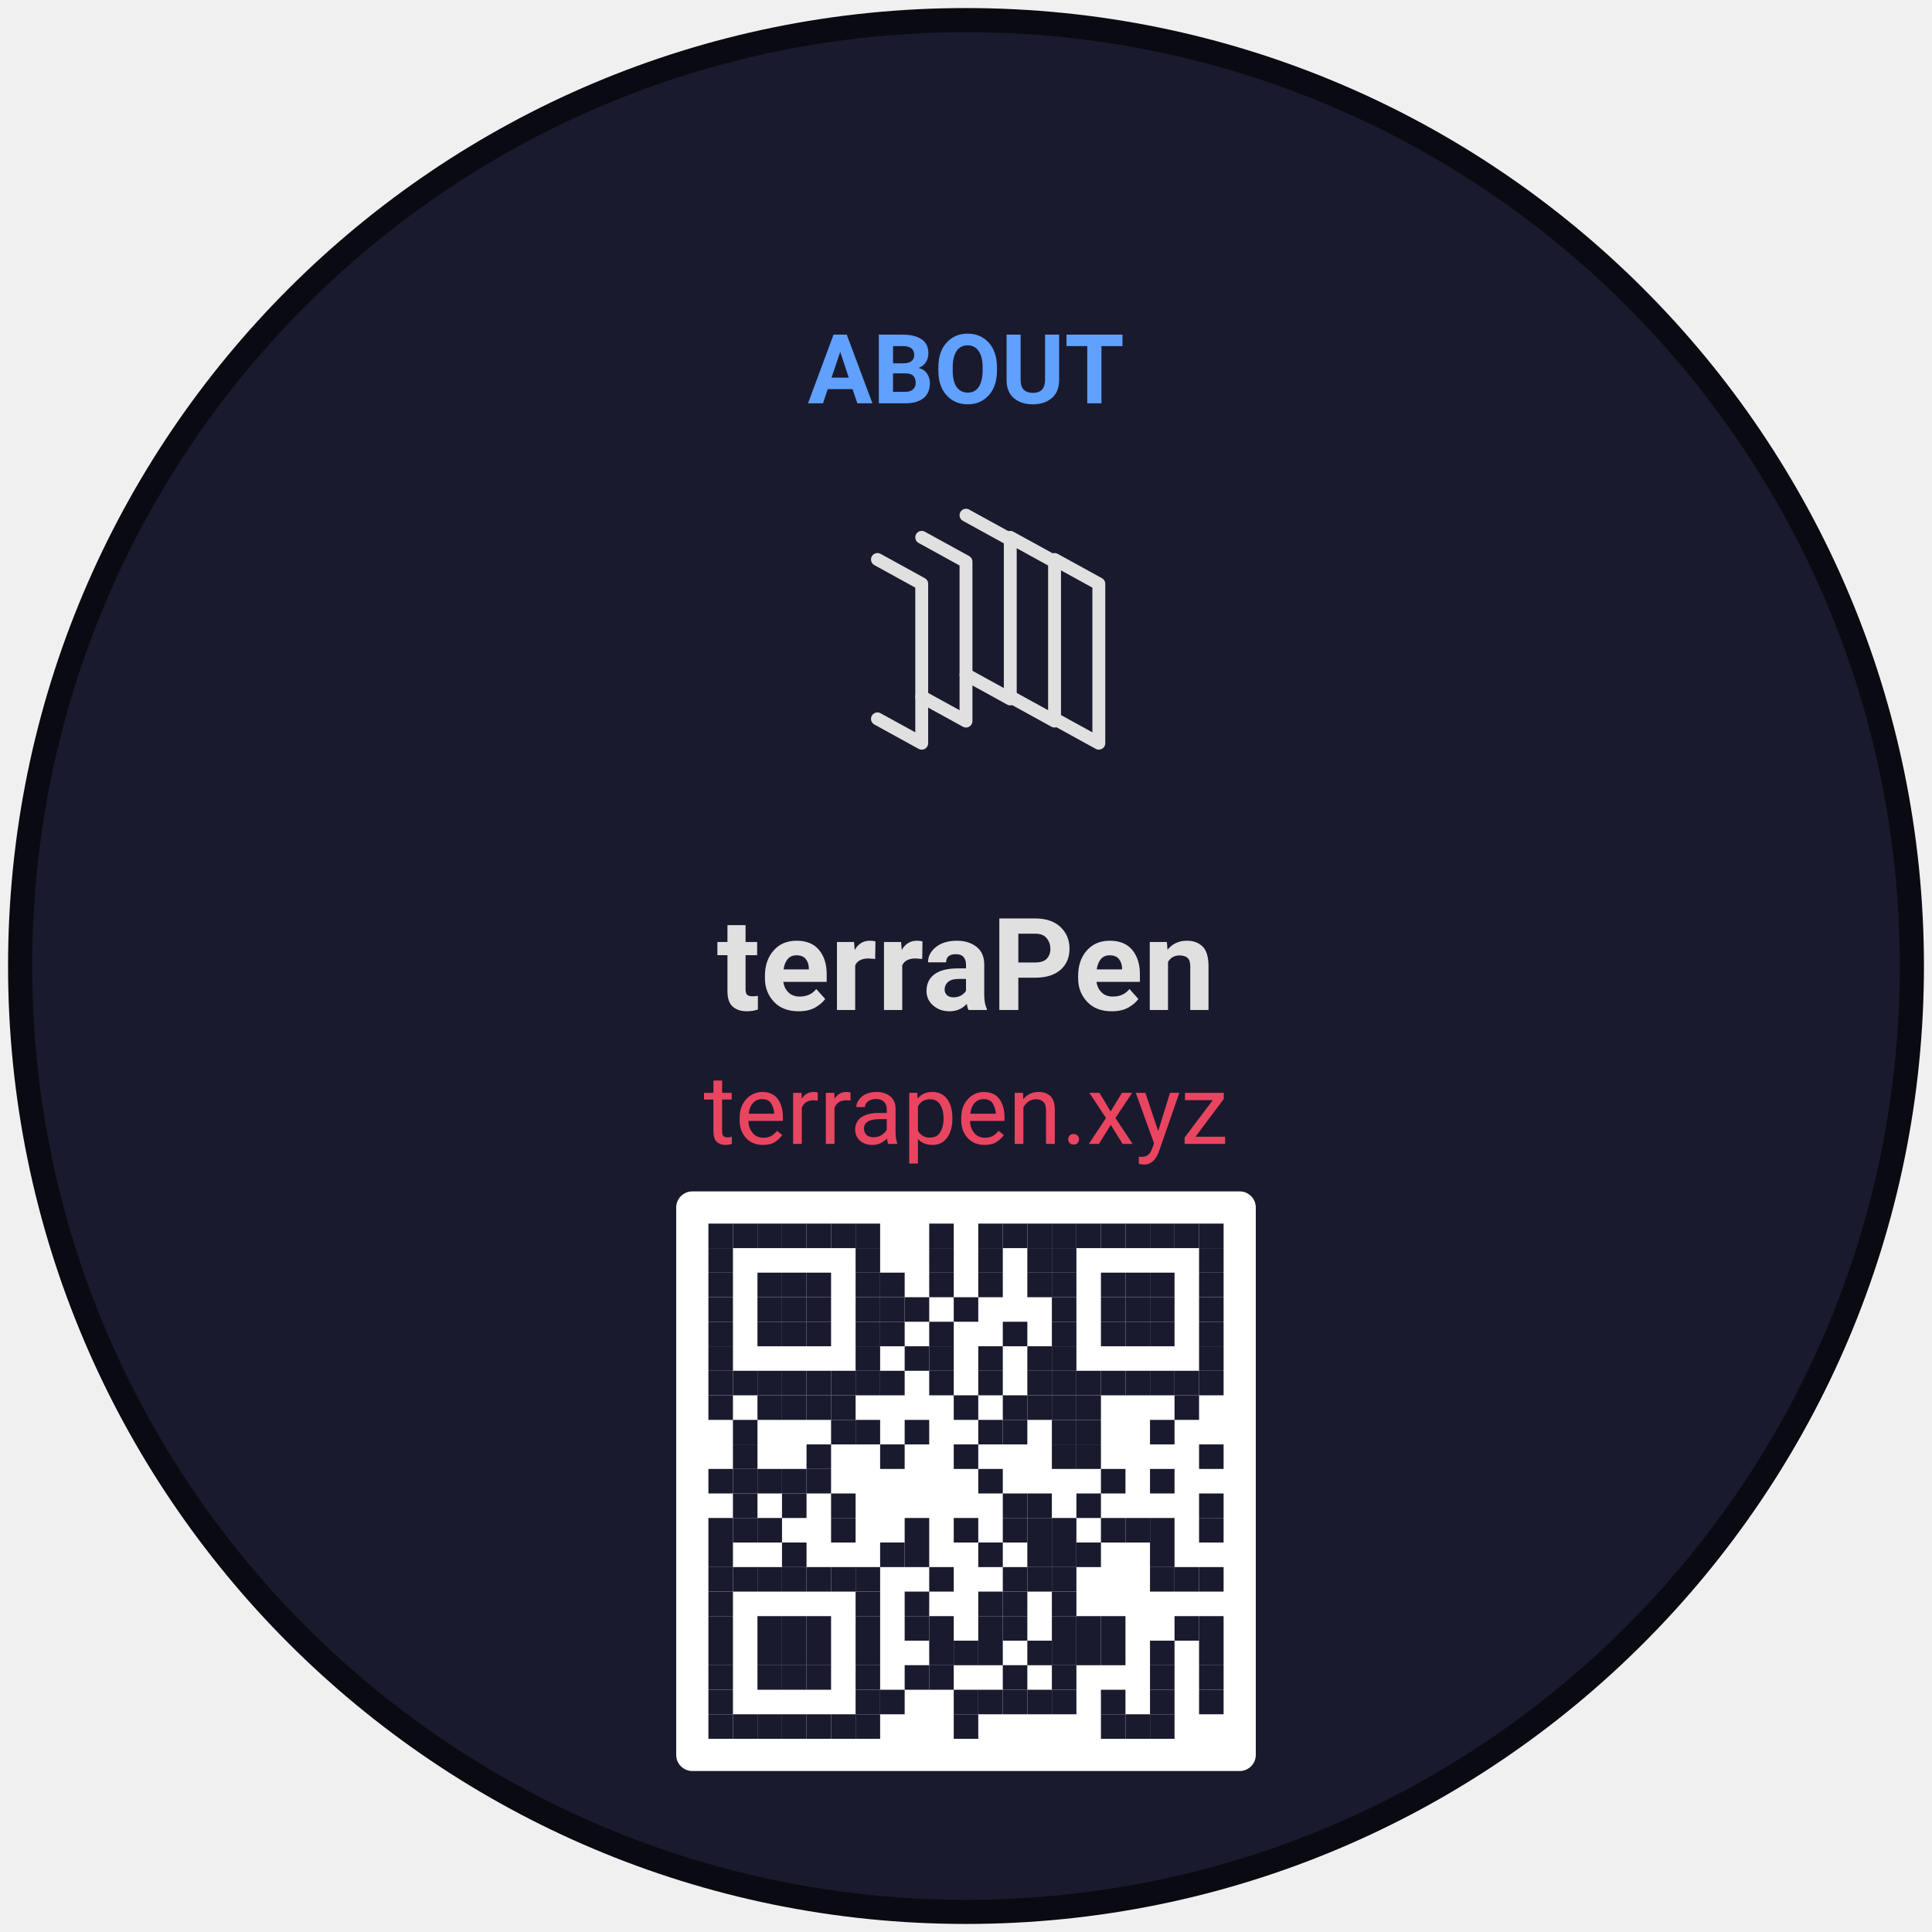
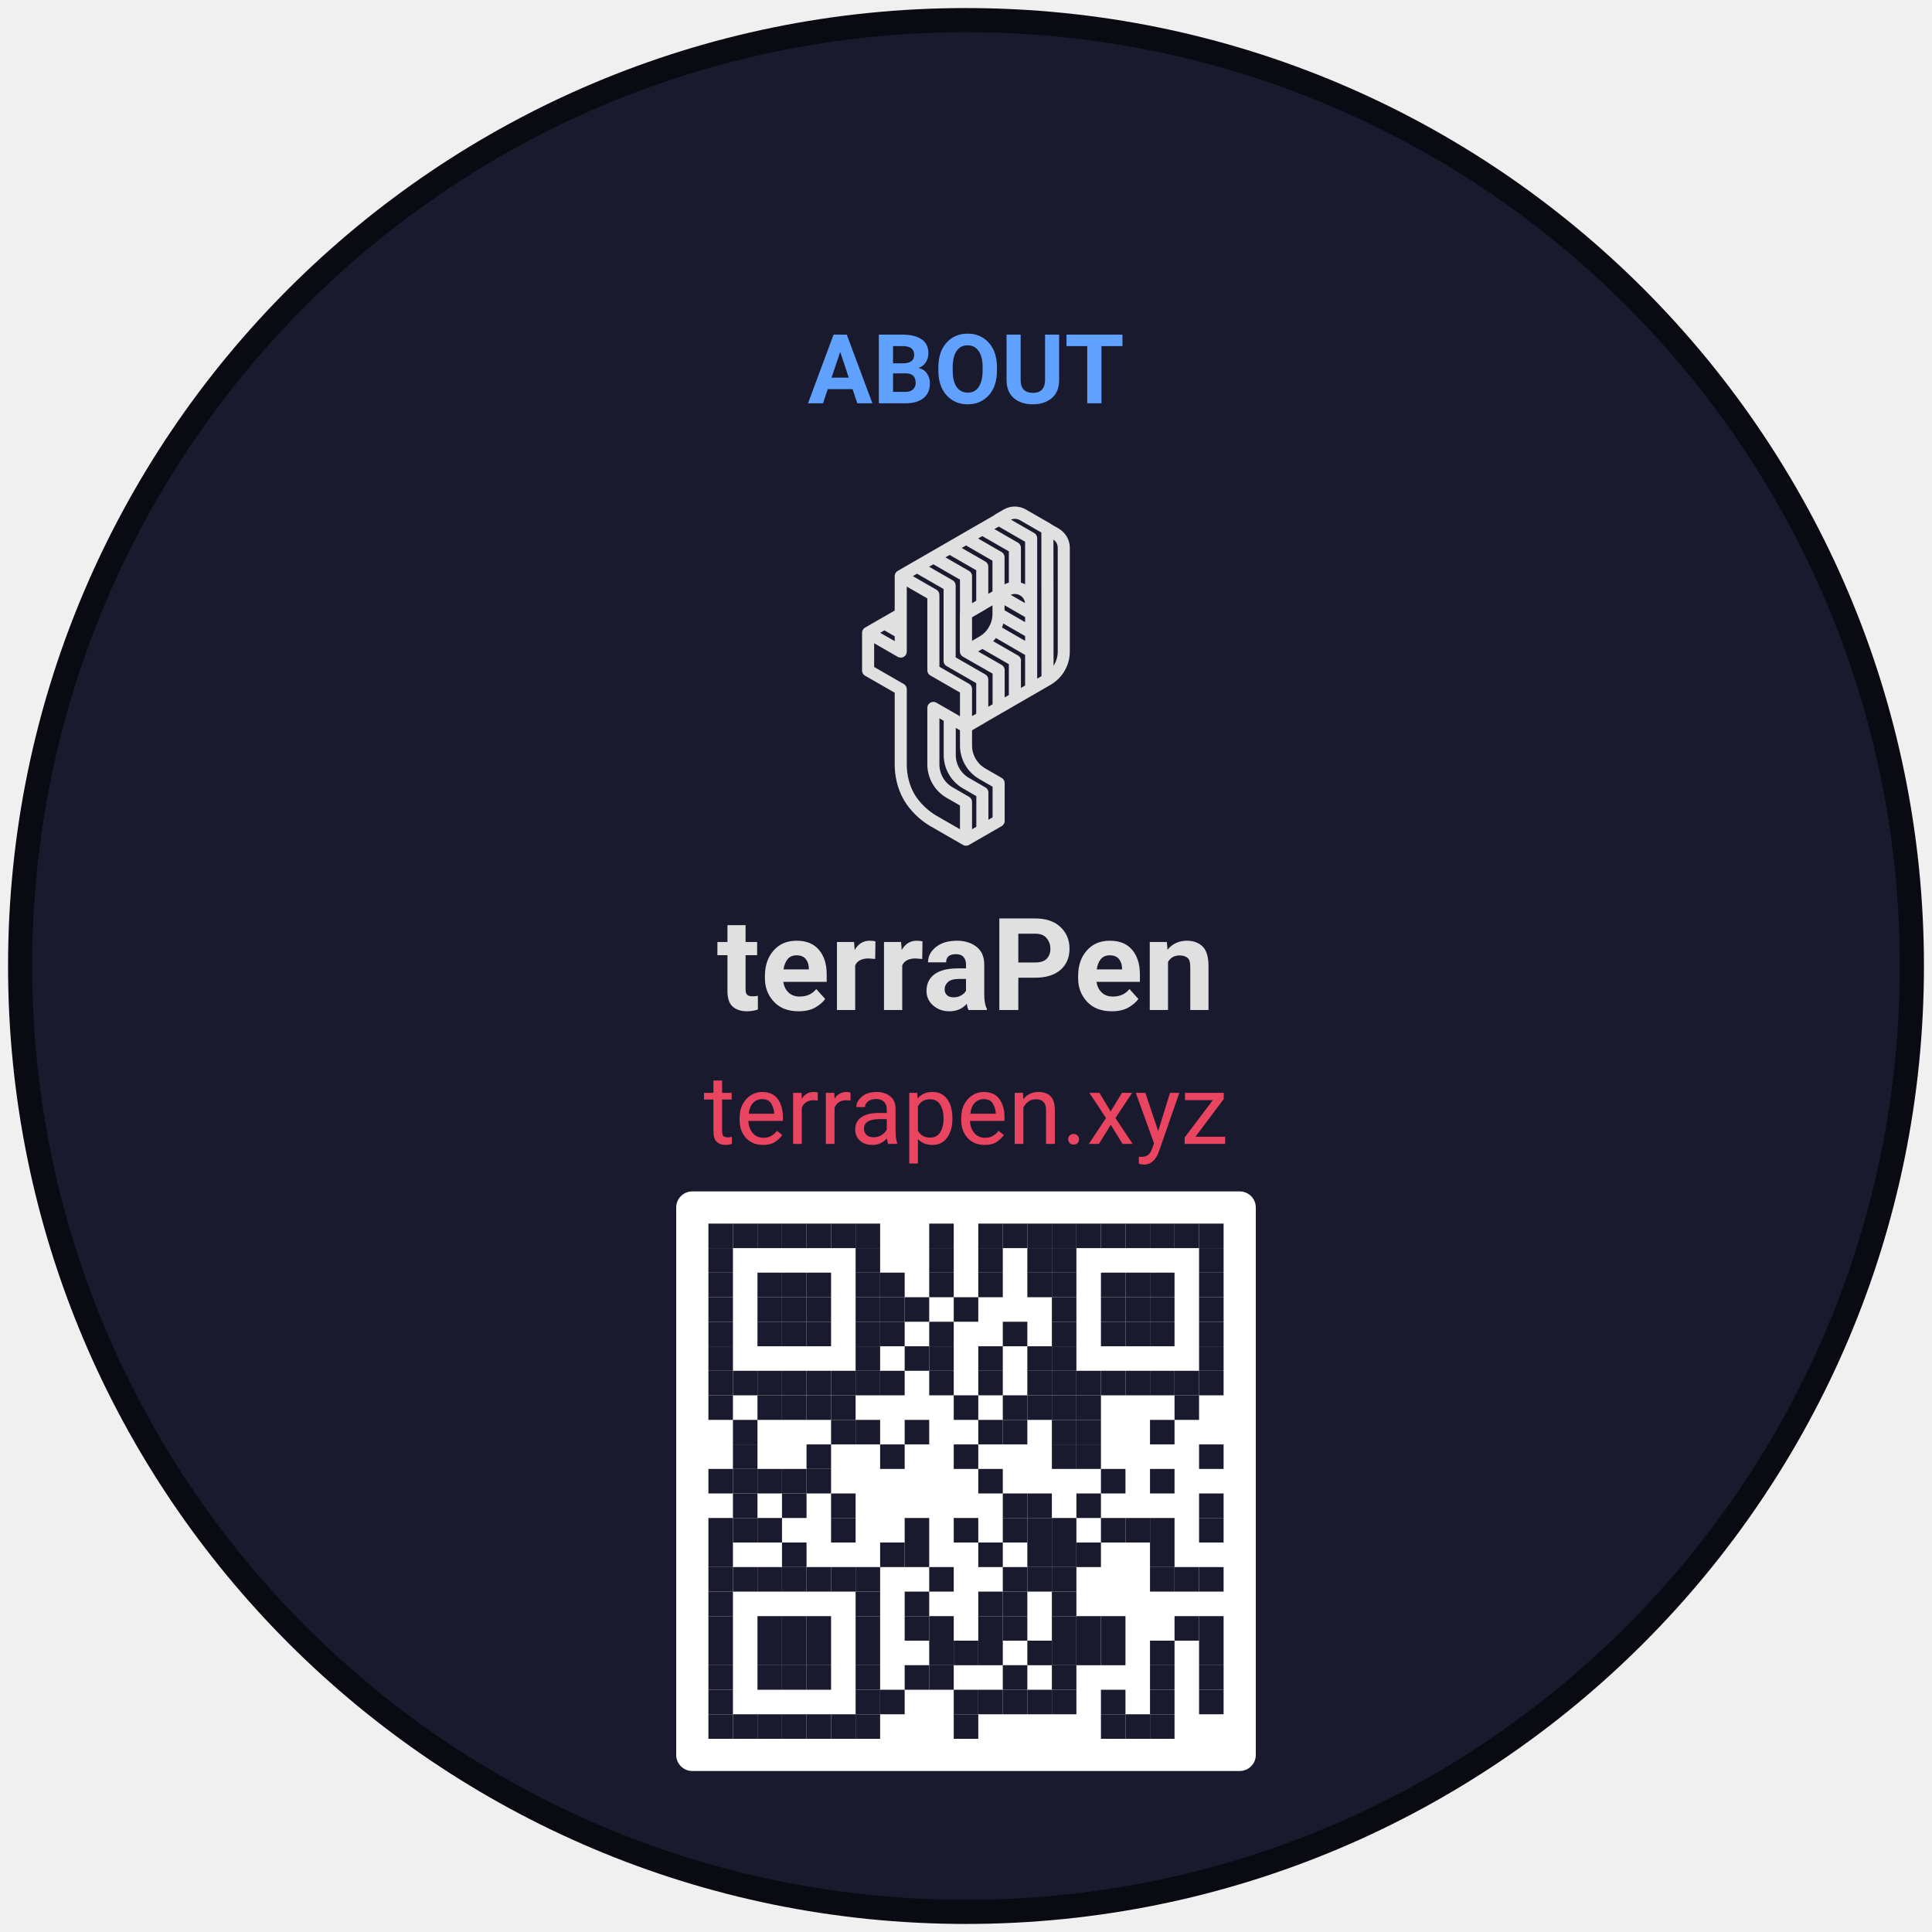
<svg xmlns="http://www.w3.org/2000/svg" viewBox="0 0 240 240" width="240" height="240">
  <circle cx="120" cy="120" r="119" fill="#0a0a12" />
  <circle cx="120" cy="120" r="116" fill="#1a1a2e" />
  <clipPath id="face">
    <circle cx="120" cy="120" r="116" />
  </clipPath>
  <g clip-path="url(#face)">
    <text x="120" y="46" font-family="Segoe UI, Roboto, Helvetica, Arial, sans-serif" font-size="12" font-weight="600" fill="#60a0ff" text-anchor="middle" dominant-baseline="central">ABOUT</text>
-     <path d="M109 69.5 l5.5 3.025 l0 19.8 l-5.5 -3.025" stroke="#e0e0e0" stroke-width="1.6" fill="none" stroke-linecap="round" stroke-linejoin="round" />
-     <path d="M114.5 66.75 l5.5 3.025 l0 19.8 l-5.5 -3.025" stroke="#e0e0e0" stroke-width="1.6" fill="none" stroke-linecap="round" stroke-linejoin="round" />
-     <path d="M120 64 l5.5 3.025 l0 19.8 l-5.5 -3.025" stroke="#e0e0e0" stroke-width="1.6" fill="none" stroke-linecap="round" stroke-linejoin="round" />
-     <path d="M125.5 66.75 l5.5 3.025 l0 19.8 l-5.5 -3.025" stroke="#e0e0e0" stroke-width="1.6" fill="none" stroke-linecap="round" stroke-linejoin="round" />
-     <path d="M131 69.5 l5.5 3.025 l0 19.8 l-5.5 -3.025" stroke="#e0e0e0" stroke-width="1.6" fill="none" stroke-linecap="round" stroke-linejoin="round" />
+     <path transform="translate(88 52) scale(0.142222)" d="M168,137.6l28.5,16.4v0v65.8l28.5,16.4l0,0c0,8.8,0,24.1,0,32.9l0,0l-28.5-16.4V302c0,10.2,5.4,19.6,14.3,24.7 l14.2,8.2v32.9v0l-28.5-16.4c-7.8-4.5-16.2-12.2-21.3-21.1c-5.2-9.1-7.2-19.4-7.2-28.2v-65.7l-28.5-16.4v-32.9l28.5,16.4L168,137.6 L168,137.6l92.6-53.4c4.7-2.7,10.1-2.4,14.2,0l28.5,16.4l0,0c4.1,2.4,7.1,6.8,7.1,12.3v90.5c0,5.1-1.3,9.9-3.8,14.2 c-2.4,4.2-6,7.8-10.4,10.4L225,269.1l0,16.4c0,10.2,5.4,19.7,14.3,24.8l14.2,8.2v32.9L225,367.8v0l0,0l-28.5-16.4 c-7.8-4.5-16.2-12.2-21.3-21.1c-5.2-9.1-7.2-19.4-7.2-28.2v-65.7l-28.5-16.4v-32.9l28.5-16.4v16.4l-14.2-8.2l14.2-8.2L168,137.6 l14.2-8.2l28.5,16.4l0,0l0,65.8l28.5,16.4V261l-14.2,8.2l-14.2-8.2l0,32.8c0,10.2,5.4,19.6,14.3,24.7l14.2,8.2v32.8l14.2-8.2v-32.9 l-14.2-8.2c-8.8-5.1-14.3-14.5-14.3-24.8l0-16.4l28.5-16.4v-32.9L225,203.4v-32.9v-32.9l-28.5-16.4l14.2-8.2l28.5,16.4v0v32.9 l-14.2,8.2v32.9l14.3-8.3l28.5,16.4l-0.1,0.1v32.8l14.2-8.2v-32.8l-32.3-18.7c-2.4,4.2-6,7.8-10.3,10.3l-14.4,8.3v-32.9l28.5-16.4 l0-32.9L225,104.7l14.2-8.2l28.5,16.4l0,0v35v0c-2.4,0-4.8,0.6-7.1,1.9l-7.2,4.2v16.5v0c0,5-1.3,9.9-3.8,14.1l32.3,18.7l0-41.4 c-0.1-10.8-11.9-17.5-21.3-12.1l-7.2,4.2v16.5l28.5,16.4v-16.6l-28.5-16.4l7.2-4.2c9.4-5.4,21.1,1.3,21.3,12.1v-57.3l-28.5-16.4l7.1-4.1c4.7-2.7,10.1-2.4,14.2,0l21.4,12.3l0.1,131.5" fill="none" stroke="#e0e0e0" stroke-width="10.547" stroke-linecap="round" stroke-linejoin="round" />
    <text x="120" y="120" font-family="Segoe UI, Roboto, Helvetica, Arial, sans-serif" font-size="16" font-weight="600" fill="#e0e0e0" text-anchor="middle" dominant-baseline="central">terraPen</text>
    <text x="120" y="138" font-family="Segoe UI, Roboto, Helvetica, Arial, sans-serif" font-size="12" font-weight="400" fill="#e94560" text-anchor="middle" dominant-baseline="central">terrapen.xyz</text>
    <rect x="84" y="148" width="72" height="72" rx="2" fill="#ffffff" />
    <rect x="88" y="152" width="3.048" height="3.048" fill="#1a1a2e" />
    <rect x="91.048" y="152" width="3.048" height="3.048" fill="#1a1a2e" />
    <rect x="94.095" y="152" width="3.048" height="3.048" fill="#1a1a2e" />
    <rect x="97.143" y="152" width="3.048" height="3.048" fill="#1a1a2e" />
    <rect x="100.19" y="152" width="3.048" height="3.048" fill="#1a1a2e" />
    <rect x="103.238" y="152" width="3.048" height="3.048" fill="#1a1a2e" />
    <rect x="106.286" y="152" width="3.048" height="3.048" fill="#1a1a2e" />
    <rect x="115.429" y="152" width="3.048" height="3.048" fill="#1a1a2e" />
    <rect x="121.524" y="152" width="3.048" height="3.048" fill="#1a1a2e" />
    <rect x="124.571" y="152" width="3.048" height="3.048" fill="#1a1a2e" />
    <rect x="127.619" y="152" width="3.048" height="3.048" fill="#1a1a2e" />
    <rect x="130.667" y="152" width="3.048" height="3.048" fill="#1a1a2e" />
    <rect x="133.714" y="152" width="3.048" height="3.048" fill="#1a1a2e" />
    <rect x="136.762" y="152" width="3.048" height="3.048" fill="#1a1a2e" />
    <rect x="139.81" y="152" width="3.048" height="3.048" fill="#1a1a2e" />
    <rect x="142.857" y="152" width="3.048" height="3.048" fill="#1a1a2e" />
    <rect x="145.905" y="152" width="3.048" height="3.048" fill="#1a1a2e" />
    <rect x="148.952" y="152" width="3.048" height="3.048" fill="#1a1a2e" />
    <rect x="88" y="155.048" width="3.048" height="3.048" fill="#1a1a2e" />
    <rect x="106.286" y="155.048" width="3.048" height="3.048" fill="#1a1a2e" />
    <rect x="115.429" y="155.048" width="3.048" height="3.048" fill="#1a1a2e" />
    <rect x="121.524" y="155.048" width="3.048" height="3.048" fill="#1a1a2e" />
    <rect x="127.619" y="155.048" width="3.048" height="3.048" fill="#1a1a2e" />
    <rect x="130.667" y="155.048" width="3.048" height="3.048" fill="#1a1a2e" />
    <rect x="148.952" y="155.048" width="3.048" height="3.048" fill="#1a1a2e" />
    <rect x="88" y="158.095" width="3.048" height="3.048" fill="#1a1a2e" />
    <rect x="94.095" y="158.095" width="3.048" height="3.048" fill="#1a1a2e" />
    <rect x="97.143" y="158.095" width="3.048" height="3.048" fill="#1a1a2e" />
    <rect x="100.19" y="158.095" width="3.048" height="3.048" fill="#1a1a2e" />
    <rect x="106.286" y="158.095" width="3.048" height="3.048" fill="#1a1a2e" />
    <rect x="109.333" y="158.095" width="3.048" height="3.048" fill="#1a1a2e" />
    <rect x="115.429" y="158.095" width="3.048" height="3.048" fill="#1a1a2e" />
    <rect x="121.524" y="158.095" width="3.048" height="3.048" fill="#1a1a2e" />
    <rect x="127.619" y="158.095" width="3.048" height="3.048" fill="#1a1a2e" />
    <rect x="130.667" y="158.095" width="3.048" height="3.048" fill="#1a1a2e" />
    <rect x="136.762" y="158.095" width="3.048" height="3.048" fill="#1a1a2e" />
    <rect x="139.81" y="158.095" width="3.048" height="3.048" fill="#1a1a2e" />
    <rect x="142.857" y="158.095" width="3.048" height="3.048" fill="#1a1a2e" />
    <rect x="148.952" y="158.095" width="3.048" height="3.048" fill="#1a1a2e" />
    <rect x="88" y="161.143" width="3.048" height="3.048" fill="#1a1a2e" />
    <rect x="94.095" y="161.143" width="3.048" height="3.048" fill="#1a1a2e" />
    <rect x="97.143" y="161.143" width="3.048" height="3.048" fill="#1a1a2e" />
    <rect x="100.19" y="161.143" width="3.048" height="3.048" fill="#1a1a2e" />
    <rect x="106.286" y="161.143" width="3.048" height="3.048" fill="#1a1a2e" />
    <rect x="109.333" y="161.143" width="3.048" height="3.048" fill="#1a1a2e" />
    <rect x="112.381" y="161.143" width="3.048" height="3.048" fill="#1a1a2e" />
    <rect x="118.476" y="161.143" width="3.048" height="3.048" fill="#1a1a2e" />
    <rect x="130.667" y="161.143" width="3.048" height="3.048" fill="#1a1a2e" />
    <rect x="136.762" y="161.143" width="3.048" height="3.048" fill="#1a1a2e" />
    <rect x="139.81" y="161.143" width="3.048" height="3.048" fill="#1a1a2e" />
    <rect x="142.857" y="161.143" width="3.048" height="3.048" fill="#1a1a2e" />
    <rect x="148.952" y="161.143" width="3.048" height="3.048" fill="#1a1a2e" />
    <rect x="88" y="164.19" width="3.048" height="3.048" fill="#1a1a2e" />
    <rect x="94.095" y="164.19" width="3.048" height="3.048" fill="#1a1a2e" />
    <rect x="97.143" y="164.19" width="3.048" height="3.048" fill="#1a1a2e" />
    <rect x="100.19" y="164.19" width="3.048" height="3.048" fill="#1a1a2e" />
    <rect x="106.286" y="164.19" width="3.048" height="3.048" fill="#1a1a2e" />
    <rect x="109.333" y="164.19" width="3.048" height="3.048" fill="#1a1a2e" />
    <rect x="115.429" y="164.19" width="3.048" height="3.048" fill="#1a1a2e" />
    <rect x="124.571" y="164.19" width="3.048" height="3.048" fill="#1a1a2e" />
    <rect x="130.667" y="164.19" width="3.048" height="3.048" fill="#1a1a2e" />
    <rect x="136.762" y="164.19" width="3.048" height="3.048" fill="#1a1a2e" />
    <rect x="139.81" y="164.19" width="3.048" height="3.048" fill="#1a1a2e" />
    <rect x="142.857" y="164.19" width="3.048" height="3.048" fill="#1a1a2e" />
    <rect x="148.952" y="164.19" width="3.048" height="3.048" fill="#1a1a2e" />
    <rect x="88" y="167.238" width="3.048" height="3.048" fill="#1a1a2e" />
    <rect x="106.286" y="167.238" width="3.048" height="3.048" fill="#1a1a2e" />
    <rect x="112.381" y="167.238" width="3.048" height="3.048" fill="#1a1a2e" />
    <rect x="115.429" y="167.238" width="3.048" height="3.048" fill="#1a1a2e" />
    <rect x="121.524" y="167.238" width="3.048" height="3.048" fill="#1a1a2e" />
    <rect x="127.619" y="167.238" width="3.048" height="3.048" fill="#1a1a2e" />
    <rect x="130.667" y="167.238" width="3.048" height="3.048" fill="#1a1a2e" />
    <rect x="148.952" y="167.238" width="3.048" height="3.048" fill="#1a1a2e" />
    <rect x="88" y="170.286" width="3.048" height="3.048" fill="#1a1a2e" />
    <rect x="91.048" y="170.286" width="3.048" height="3.048" fill="#1a1a2e" />
    <rect x="94.095" y="170.286" width="3.048" height="3.048" fill="#1a1a2e" />
    <rect x="97.143" y="170.286" width="3.048" height="3.048" fill="#1a1a2e" />
    <rect x="100.19" y="170.286" width="3.048" height="3.048" fill="#1a1a2e" />
    <rect x="103.238" y="170.286" width="3.048" height="3.048" fill="#1a1a2e" />
    <rect x="106.286" y="170.286" width="3.048" height="3.048" fill="#1a1a2e" />
    <rect x="109.333" y="170.286" width="3.048" height="3.048" fill="#1a1a2e" />
    <rect x="115.429" y="170.286" width="3.048" height="3.048" fill="#1a1a2e" />
    <rect x="121.524" y="170.286" width="3.048" height="3.048" fill="#1a1a2e" />
    <rect x="127.619" y="170.286" width="3.048" height="3.048" fill="#1a1a2e" />
    <rect x="130.667" y="170.286" width="3.048" height="3.048" fill="#1a1a2e" />
    <rect x="133.714" y="170.286" width="3.048" height="3.048" fill="#1a1a2e" />
    <rect x="136.762" y="170.286" width="3.048" height="3.048" fill="#1a1a2e" />
    <rect x="139.81" y="170.286" width="3.048" height="3.048" fill="#1a1a2e" />
    <rect x="142.857" y="170.286" width="3.048" height="3.048" fill="#1a1a2e" />
    <rect x="145.905" y="170.286" width="3.048" height="3.048" fill="#1a1a2e" />
    <rect x="148.952" y="170.286" width="3.048" height="3.048" fill="#1a1a2e" />
    <rect x="88" y="173.333" width="3.048" height="3.048" fill="#1a1a2e" />
    <rect x="94.095" y="173.333" width="3.048" height="3.048" fill="#1a1a2e" />
    <rect x="97.143" y="173.333" width="3.048" height="3.048" fill="#1a1a2e" />
    <rect x="100.19" y="173.333" width="3.048" height="3.048" fill="#1a1a2e" />
    <rect x="103.238" y="173.333" width="3.048" height="3.048" fill="#1a1a2e" />
    <rect x="118.476" y="173.333" width="3.048" height="3.048" fill="#1a1a2e" />
    <rect x="124.571" y="173.333" width="3.048" height="3.048" fill="#1a1a2e" />
    <rect x="127.619" y="173.333" width="3.048" height="3.048" fill="#1a1a2e" />
    <rect x="130.667" y="173.333" width="3.048" height="3.048" fill="#1a1a2e" />
    <rect x="133.714" y="173.333" width="3.048" height="3.048" fill="#1a1a2e" />
    <rect x="145.905" y="173.333" width="3.048" height="3.048" fill="#1a1a2e" />
    <rect x="91.048" y="176.381" width="3.048" height="3.048" fill="#1a1a2e" />
    <rect x="103.238" y="176.381" width="3.048" height="3.048" fill="#1a1a2e" />
    <rect x="106.286" y="176.381" width="3.048" height="3.048" fill="#1a1a2e" />
    <rect x="112.381" y="176.381" width="3.048" height="3.048" fill="#1a1a2e" />
    <rect x="121.524" y="176.381" width="3.048" height="3.048" fill="#1a1a2e" />
    <rect x="124.571" y="176.381" width="3.048" height="3.048" fill="#1a1a2e" />
    <rect x="130.667" y="176.381" width="3.048" height="3.048" fill="#1a1a2e" />
    <rect x="133.714" y="176.381" width="3.048" height="3.048" fill="#1a1a2e" />
    <rect x="142.857" y="176.381" width="3.048" height="3.048" fill="#1a1a2e" />
    <rect x="91.048" y="179.429" width="3.048" height="3.048" fill="#1a1a2e" />
    <rect x="100.19" y="179.429" width="3.048" height="3.048" fill="#1a1a2e" />
    <rect x="109.333" y="179.429" width="3.048" height="3.048" fill="#1a1a2e" />
    <rect x="118.476" y="179.429" width="3.048" height="3.048" fill="#1a1a2e" />
    <rect x="130.667" y="179.429" width="3.048" height="3.048" fill="#1a1a2e" />
    <rect x="133.714" y="179.429" width="3.048" height="3.048" fill="#1a1a2e" />
    <rect x="148.952" y="179.429" width="3.048" height="3.048" fill="#1a1a2e" />
    <rect x="88" y="182.476" width="3.048" height="3.048" fill="#1a1a2e" />
    <rect x="91.048" y="182.476" width="3.048" height="3.048" fill="#1a1a2e" />
    <rect x="94.095" y="182.476" width="3.048" height="3.048" fill="#1a1a2e" />
    <rect x="97.143" y="182.476" width="3.048" height="3.048" fill="#1a1a2e" />
    <rect x="100.19" y="182.476" width="3.048" height="3.048" fill="#1a1a2e" />
    <rect x="121.524" y="182.476" width="3.048" height="3.048" fill="#1a1a2e" />
    <rect x="136.762" y="182.476" width="3.048" height="3.048" fill="#1a1a2e" />
    <rect x="142.857" y="182.476" width="3.048" height="3.048" fill="#1a1a2e" />
    <rect x="91.048" y="185.524" width="3.048" height="3.048" fill="#1a1a2e" />
    <rect x="97.143" y="185.524" width="3.048" height="3.048" fill="#1a1a2e" />
    <rect x="103.238" y="185.524" width="3.048" height="3.048" fill="#1a1a2e" />
    <rect x="124.571" y="185.524" width="3.048" height="3.048" fill="#1a1a2e" />
    <rect x="127.619" y="185.524" width="3.048" height="3.048" fill="#1a1a2e" />
    <rect x="133.714" y="185.524" width="3.048" height="3.048" fill="#1a1a2e" />
    <rect x="148.952" y="185.524" width="3.048" height="3.048" fill="#1a1a2e" />
    <rect x="88" y="188.571" width="3.048" height="3.048" fill="#1a1a2e" />
    <rect x="91.048" y="188.571" width="3.048" height="3.048" fill="#1a1a2e" />
    <rect x="94.095" y="188.571" width="3.048" height="3.048" fill="#1a1a2e" />
    <rect x="103.238" y="188.571" width="3.048" height="3.048" fill="#1a1a2e" />
    <rect x="112.381" y="188.571" width="3.048" height="3.048" fill="#1a1a2e" />
    <rect x="118.476" y="188.571" width="3.048" height="3.048" fill="#1a1a2e" />
    <rect x="124.571" y="188.571" width="3.048" height="3.048" fill="#1a1a2e" />
    <rect x="127.619" y="188.571" width="3.048" height="3.048" fill="#1a1a2e" />
    <rect x="130.667" y="188.571" width="3.048" height="3.048" fill="#1a1a2e" />
    <rect x="136.762" y="188.571" width="3.048" height="3.048" fill="#1a1a2e" />
    <rect x="139.81" y="188.571" width="3.048" height="3.048" fill="#1a1a2e" />
    <rect x="142.857" y="188.571" width="3.048" height="3.048" fill="#1a1a2e" />
    <rect x="148.952" y="188.571" width="3.048" height="3.048" fill="#1a1a2e" />
    <rect x="88" y="191.619" width="3.048" height="3.048" fill="#1a1a2e" />
    <rect x="97.143" y="191.619" width="3.048" height="3.048" fill="#1a1a2e" />
    <rect x="109.333" y="191.619" width="3.048" height="3.048" fill="#1a1a2e" />
    <rect x="112.381" y="191.619" width="3.048" height="3.048" fill="#1a1a2e" />
    <rect x="121.524" y="191.619" width="3.048" height="3.048" fill="#1a1a2e" />
    <rect x="127.619" y="191.619" width="3.048" height="3.048" fill="#1a1a2e" />
    <rect x="130.667" y="191.619" width="3.048" height="3.048" fill="#1a1a2e" />
    <rect x="133.714" y="191.619" width="3.048" height="3.048" fill="#1a1a2e" />
    <rect x="142.857" y="191.619" width="3.048" height="3.048" fill="#1a1a2e" />
    <rect x="88" y="194.667" width="3.048" height="3.048" fill="#1a1a2e" />
    <rect x="91.048" y="194.667" width="3.048" height="3.048" fill="#1a1a2e" />
    <rect x="94.095" y="194.667" width="3.048" height="3.048" fill="#1a1a2e" />
    <rect x="97.143" y="194.667" width="3.048" height="3.048" fill="#1a1a2e" />
    <rect x="100.19" y="194.667" width="3.048" height="3.048" fill="#1a1a2e" />
    <rect x="103.238" y="194.667" width="3.048" height="3.048" fill="#1a1a2e" />
    <rect x="106.286" y="194.667" width="3.048" height="3.048" fill="#1a1a2e" />
    <rect x="115.429" y="194.667" width="3.048" height="3.048" fill="#1a1a2e" />
    <rect x="124.571" y="194.667" width="3.048" height="3.048" fill="#1a1a2e" />
    <rect x="127.619" y="194.667" width="3.048" height="3.048" fill="#1a1a2e" />
    <rect x="130.667" y="194.667" width="3.048" height="3.048" fill="#1a1a2e" />
    <rect x="142.857" y="194.667" width="3.048" height="3.048" fill="#1a1a2e" />
    <rect x="145.905" y="194.667" width="3.048" height="3.048" fill="#1a1a2e" />
    <rect x="148.952" y="194.667" width="3.048" height="3.048" fill="#1a1a2e" />
    <rect x="88" y="197.714" width="3.048" height="3.048" fill="#1a1a2e" />
    <rect x="106.286" y="197.714" width="3.048" height="3.048" fill="#1a1a2e" />
    <rect x="112.381" y="197.714" width="3.048" height="3.048" fill="#1a1a2e" />
    <rect x="121.524" y="197.714" width="3.048" height="3.048" fill="#1a1a2e" />
    <rect x="124.571" y="197.714" width="3.048" height="3.048" fill="#1a1a2e" />
    <rect x="130.667" y="197.714" width="3.048" height="3.048" fill="#1a1a2e" />
    <rect x="88" y="200.762" width="3.048" height="3.048" fill="#1a1a2e" />
    <rect x="94.095" y="200.762" width="3.048" height="3.048" fill="#1a1a2e" />
    <rect x="97.143" y="200.762" width="3.048" height="3.048" fill="#1a1a2e" />
    <rect x="100.19" y="200.762" width="3.048" height="3.048" fill="#1a1a2e" />
    <rect x="106.286" y="200.762" width="3.048" height="3.048" fill="#1a1a2e" />
    <rect x="112.381" y="200.762" width="3.048" height="3.048" fill="#1a1a2e" />
    <rect x="115.429" y="200.762" width="3.048" height="3.048" fill="#1a1a2e" />
    <rect x="121.524" y="200.762" width="3.048" height="3.048" fill="#1a1a2e" />
    <rect x="124.571" y="200.762" width="3.048" height="3.048" fill="#1a1a2e" />
    <rect x="130.667" y="200.762" width="3.048" height="3.048" fill="#1a1a2e" />
    <rect x="133.714" y="200.762" width="3.048" height="3.048" fill="#1a1a2e" />
    <rect x="136.762" y="200.762" width="3.048" height="3.048" fill="#1a1a2e" />
    <rect x="145.905" y="200.762" width="3.048" height="3.048" fill="#1a1a2e" />
    <rect x="148.952" y="200.762" width="3.048" height="3.048" fill="#1a1a2e" />
    <rect x="88" y="203.81" width="3.048" height="3.048" fill="#1a1a2e" />
    <rect x="94.095" y="203.81" width="3.048" height="3.048" fill="#1a1a2e" />
    <rect x="97.143" y="203.81" width="3.048" height="3.048" fill="#1a1a2e" />
    <rect x="100.19" y="203.81" width="3.048" height="3.048" fill="#1a1a2e" />
    <rect x="106.286" y="203.81" width="3.048" height="3.048" fill="#1a1a2e" />
    <rect x="115.429" y="203.81" width="3.048" height="3.048" fill="#1a1a2e" />
    <rect x="118.476" y="203.81" width="3.048" height="3.048" fill="#1a1a2e" />
    <rect x="121.524" y="203.81" width="3.048" height="3.048" fill="#1a1a2e" />
    <rect x="127.619" y="203.81" width="3.048" height="3.048" fill="#1a1a2e" />
    <rect x="130.667" y="203.81" width="3.048" height="3.048" fill="#1a1a2e" />
    <rect x="133.714" y="203.81" width="3.048" height="3.048" fill="#1a1a2e" />
    <rect x="136.762" y="203.81" width="3.048" height="3.048" fill="#1a1a2e" />
    <rect x="142.857" y="203.81" width="3.048" height="3.048" fill="#1a1a2e" />
    <rect x="148.952" y="203.81" width="3.048" height="3.048" fill="#1a1a2e" />
    <rect x="88" y="206.857" width="3.048" height="3.048" fill="#1a1a2e" />
    <rect x="94.095" y="206.857" width="3.048" height="3.048" fill="#1a1a2e" />
    <rect x="97.143" y="206.857" width="3.048" height="3.048" fill="#1a1a2e" />
    <rect x="100.19" y="206.857" width="3.048" height="3.048" fill="#1a1a2e" />
    <rect x="106.286" y="206.857" width="3.048" height="3.048" fill="#1a1a2e" />
    <rect x="112.381" y="206.857" width="3.048" height="3.048" fill="#1a1a2e" />
    <rect x="115.429" y="206.857" width="3.048" height="3.048" fill="#1a1a2e" />
    <rect x="124.571" y="206.857" width="3.048" height="3.048" fill="#1a1a2e" />
    <rect x="130.667" y="206.857" width="3.048" height="3.048" fill="#1a1a2e" />
    <rect x="142.857" y="206.857" width="3.048" height="3.048" fill="#1a1a2e" />
    <rect x="148.952" y="206.857" width="3.048" height="3.048" fill="#1a1a2e" />
    <rect x="88" y="209.905" width="3.048" height="3.048" fill="#1a1a2e" />
    <rect x="106.286" y="209.905" width="3.048" height="3.048" fill="#1a1a2e" />
    <rect x="109.333" y="209.905" width="3.048" height="3.048" fill="#1a1a2e" />
    <rect x="118.476" y="209.905" width="3.048" height="3.048" fill="#1a1a2e" />
    <rect x="121.524" y="209.905" width="3.048" height="3.048" fill="#1a1a2e" />
    <rect x="124.571" y="209.905" width="3.048" height="3.048" fill="#1a1a2e" />
    <rect x="127.619" y="209.905" width="3.048" height="3.048" fill="#1a1a2e" />
    <rect x="130.667" y="209.905" width="3.048" height="3.048" fill="#1a1a2e" />
    <rect x="136.762" y="209.905" width="3.048" height="3.048" fill="#1a1a2e" />
    <rect x="142.857" y="209.905" width="3.048" height="3.048" fill="#1a1a2e" />
    <rect x="148.952" y="209.905" width="3.048" height="3.048" fill="#1a1a2e" />
    <rect x="88" y="212.952" width="3.048" height="3.048" fill="#1a1a2e" />
    <rect x="91.048" y="212.952" width="3.048" height="3.048" fill="#1a1a2e" />
    <rect x="94.095" y="212.952" width="3.048" height="3.048" fill="#1a1a2e" />
    <rect x="97.143" y="212.952" width="3.048" height="3.048" fill="#1a1a2e" />
    <rect x="100.19" y="212.952" width="3.048" height="3.048" fill="#1a1a2e" />
    <rect x="103.238" y="212.952" width="3.048" height="3.048" fill="#1a1a2e" />
    <rect x="106.286" y="212.952" width="3.048" height="3.048" fill="#1a1a2e" />
    <rect x="118.476" y="212.952" width="3.048" height="3.048" fill="#1a1a2e" />
    <rect x="136.762" y="212.952" width="3.048" height="3.048" fill="#1a1a2e" />
    <rect x="139.81" y="212.952" width="3.048" height="3.048" fill="#1a1a2e" />
    <rect x="142.857" y="212.952" width="3.048" height="3.048" fill="#1a1a2e" />
  </g>
</svg>
